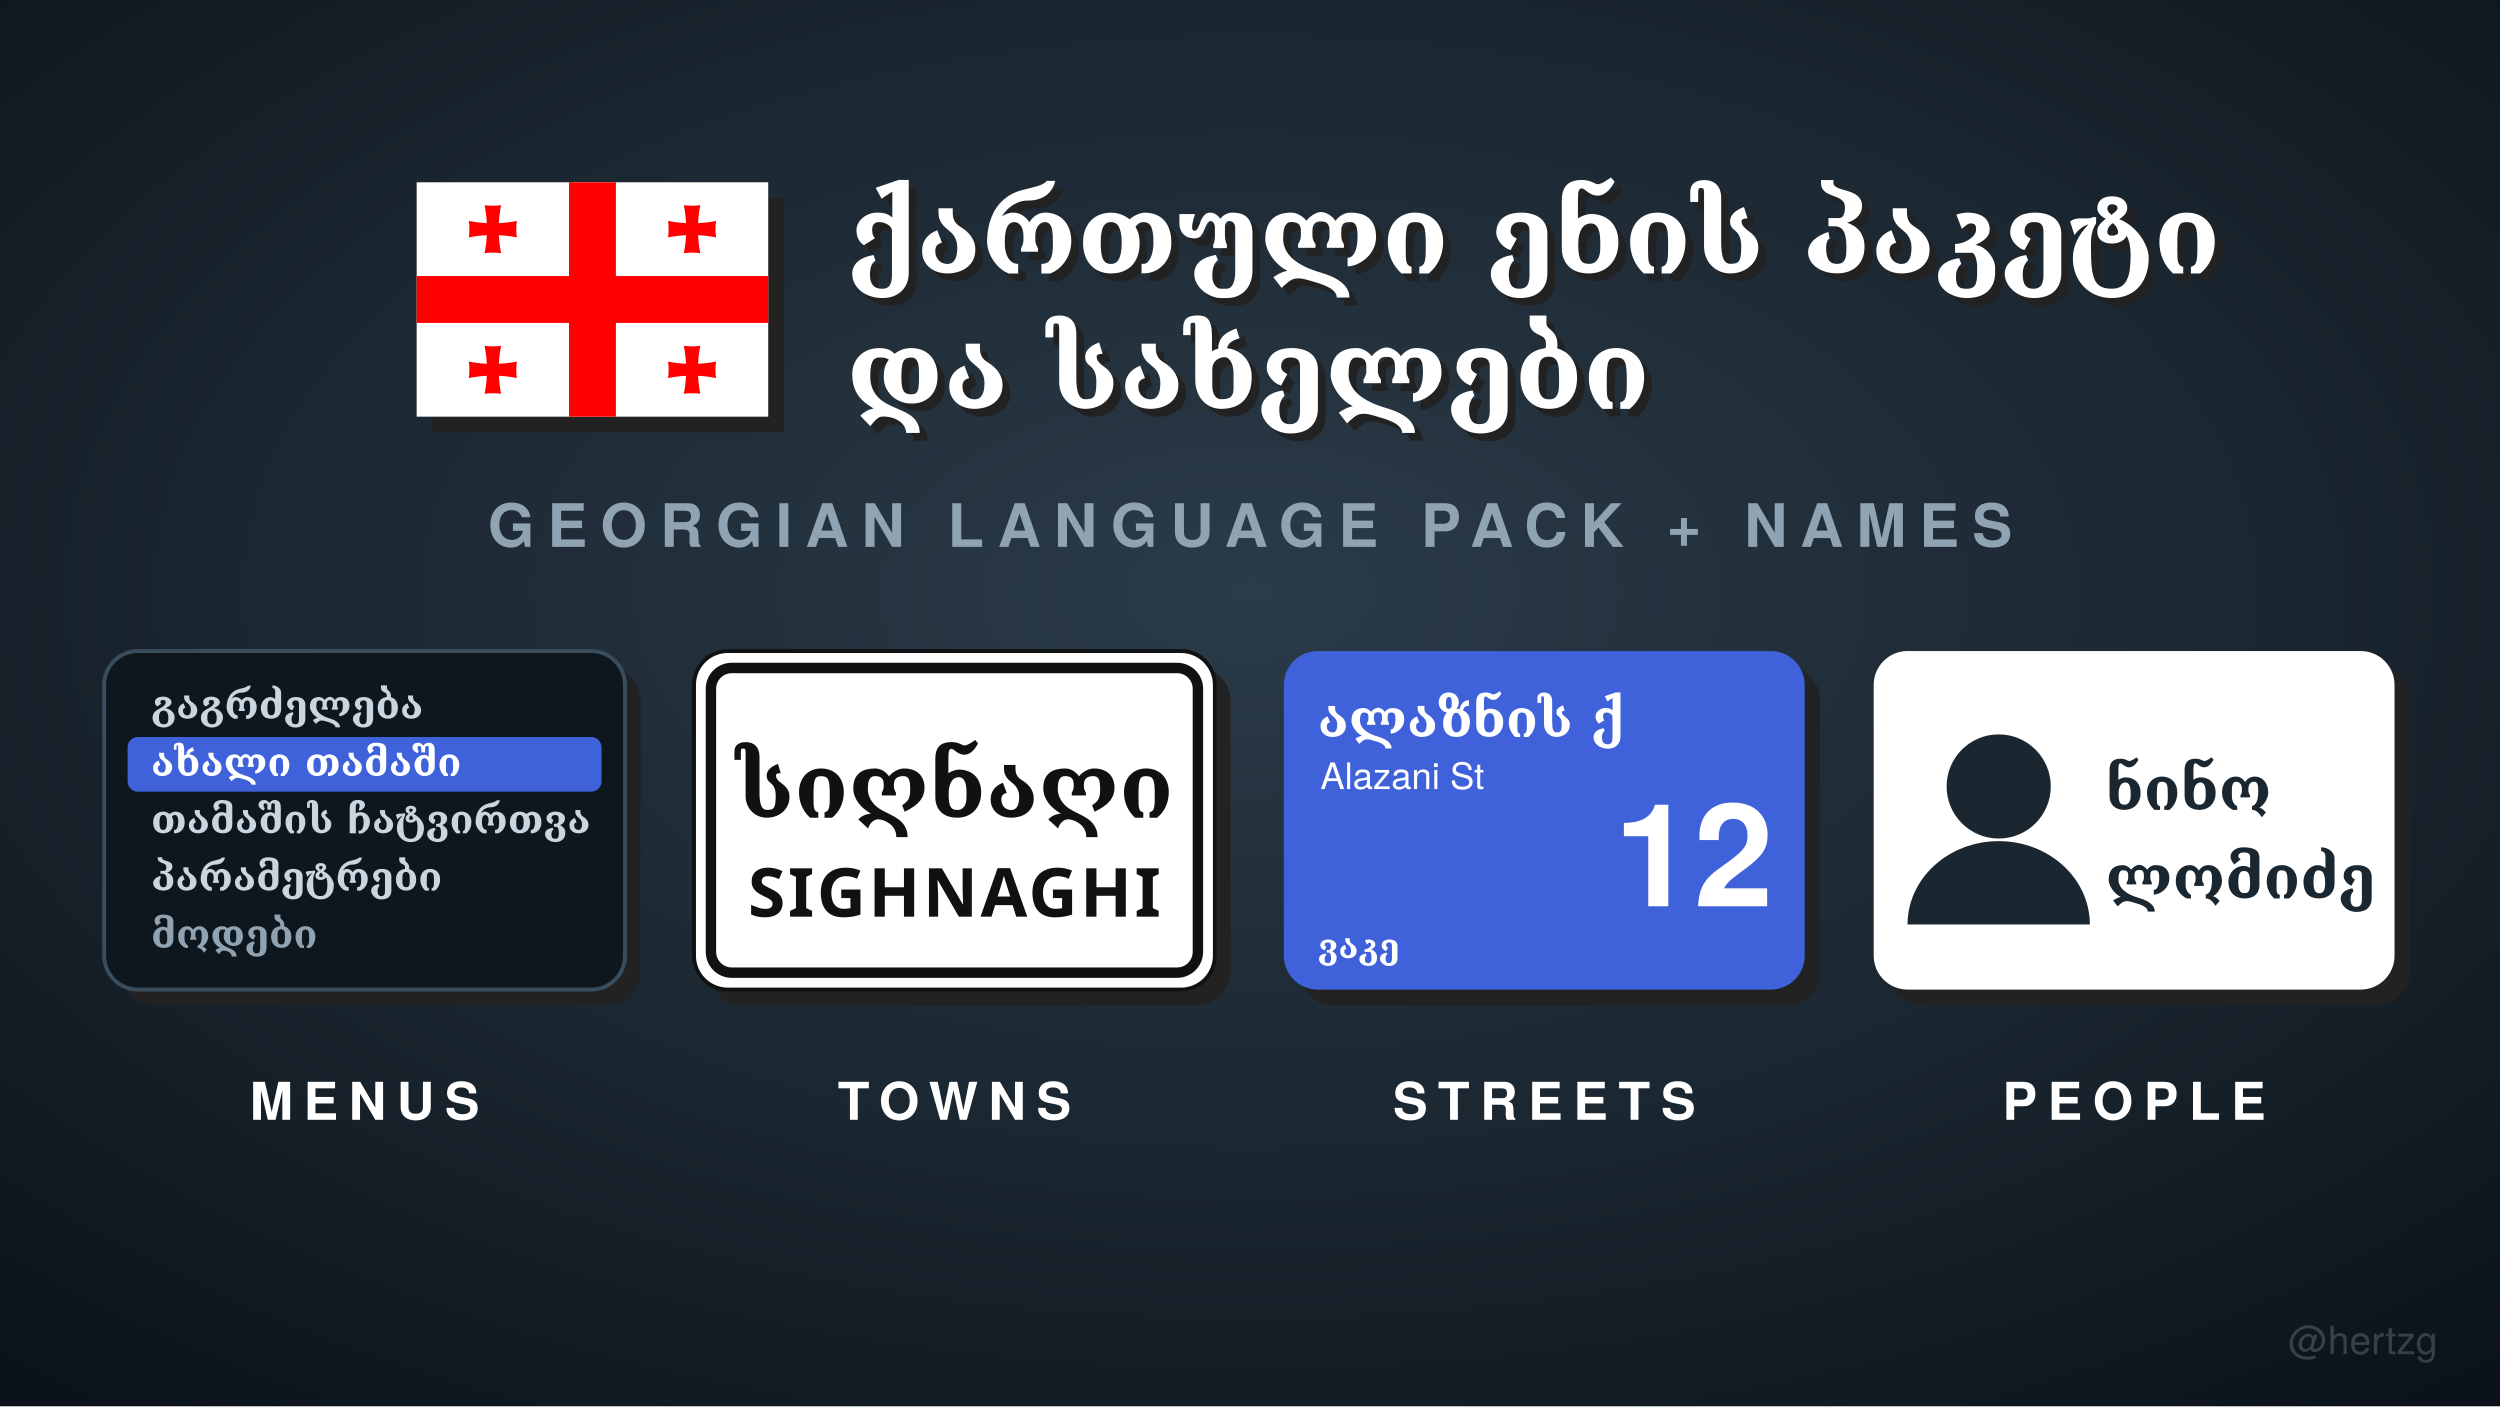
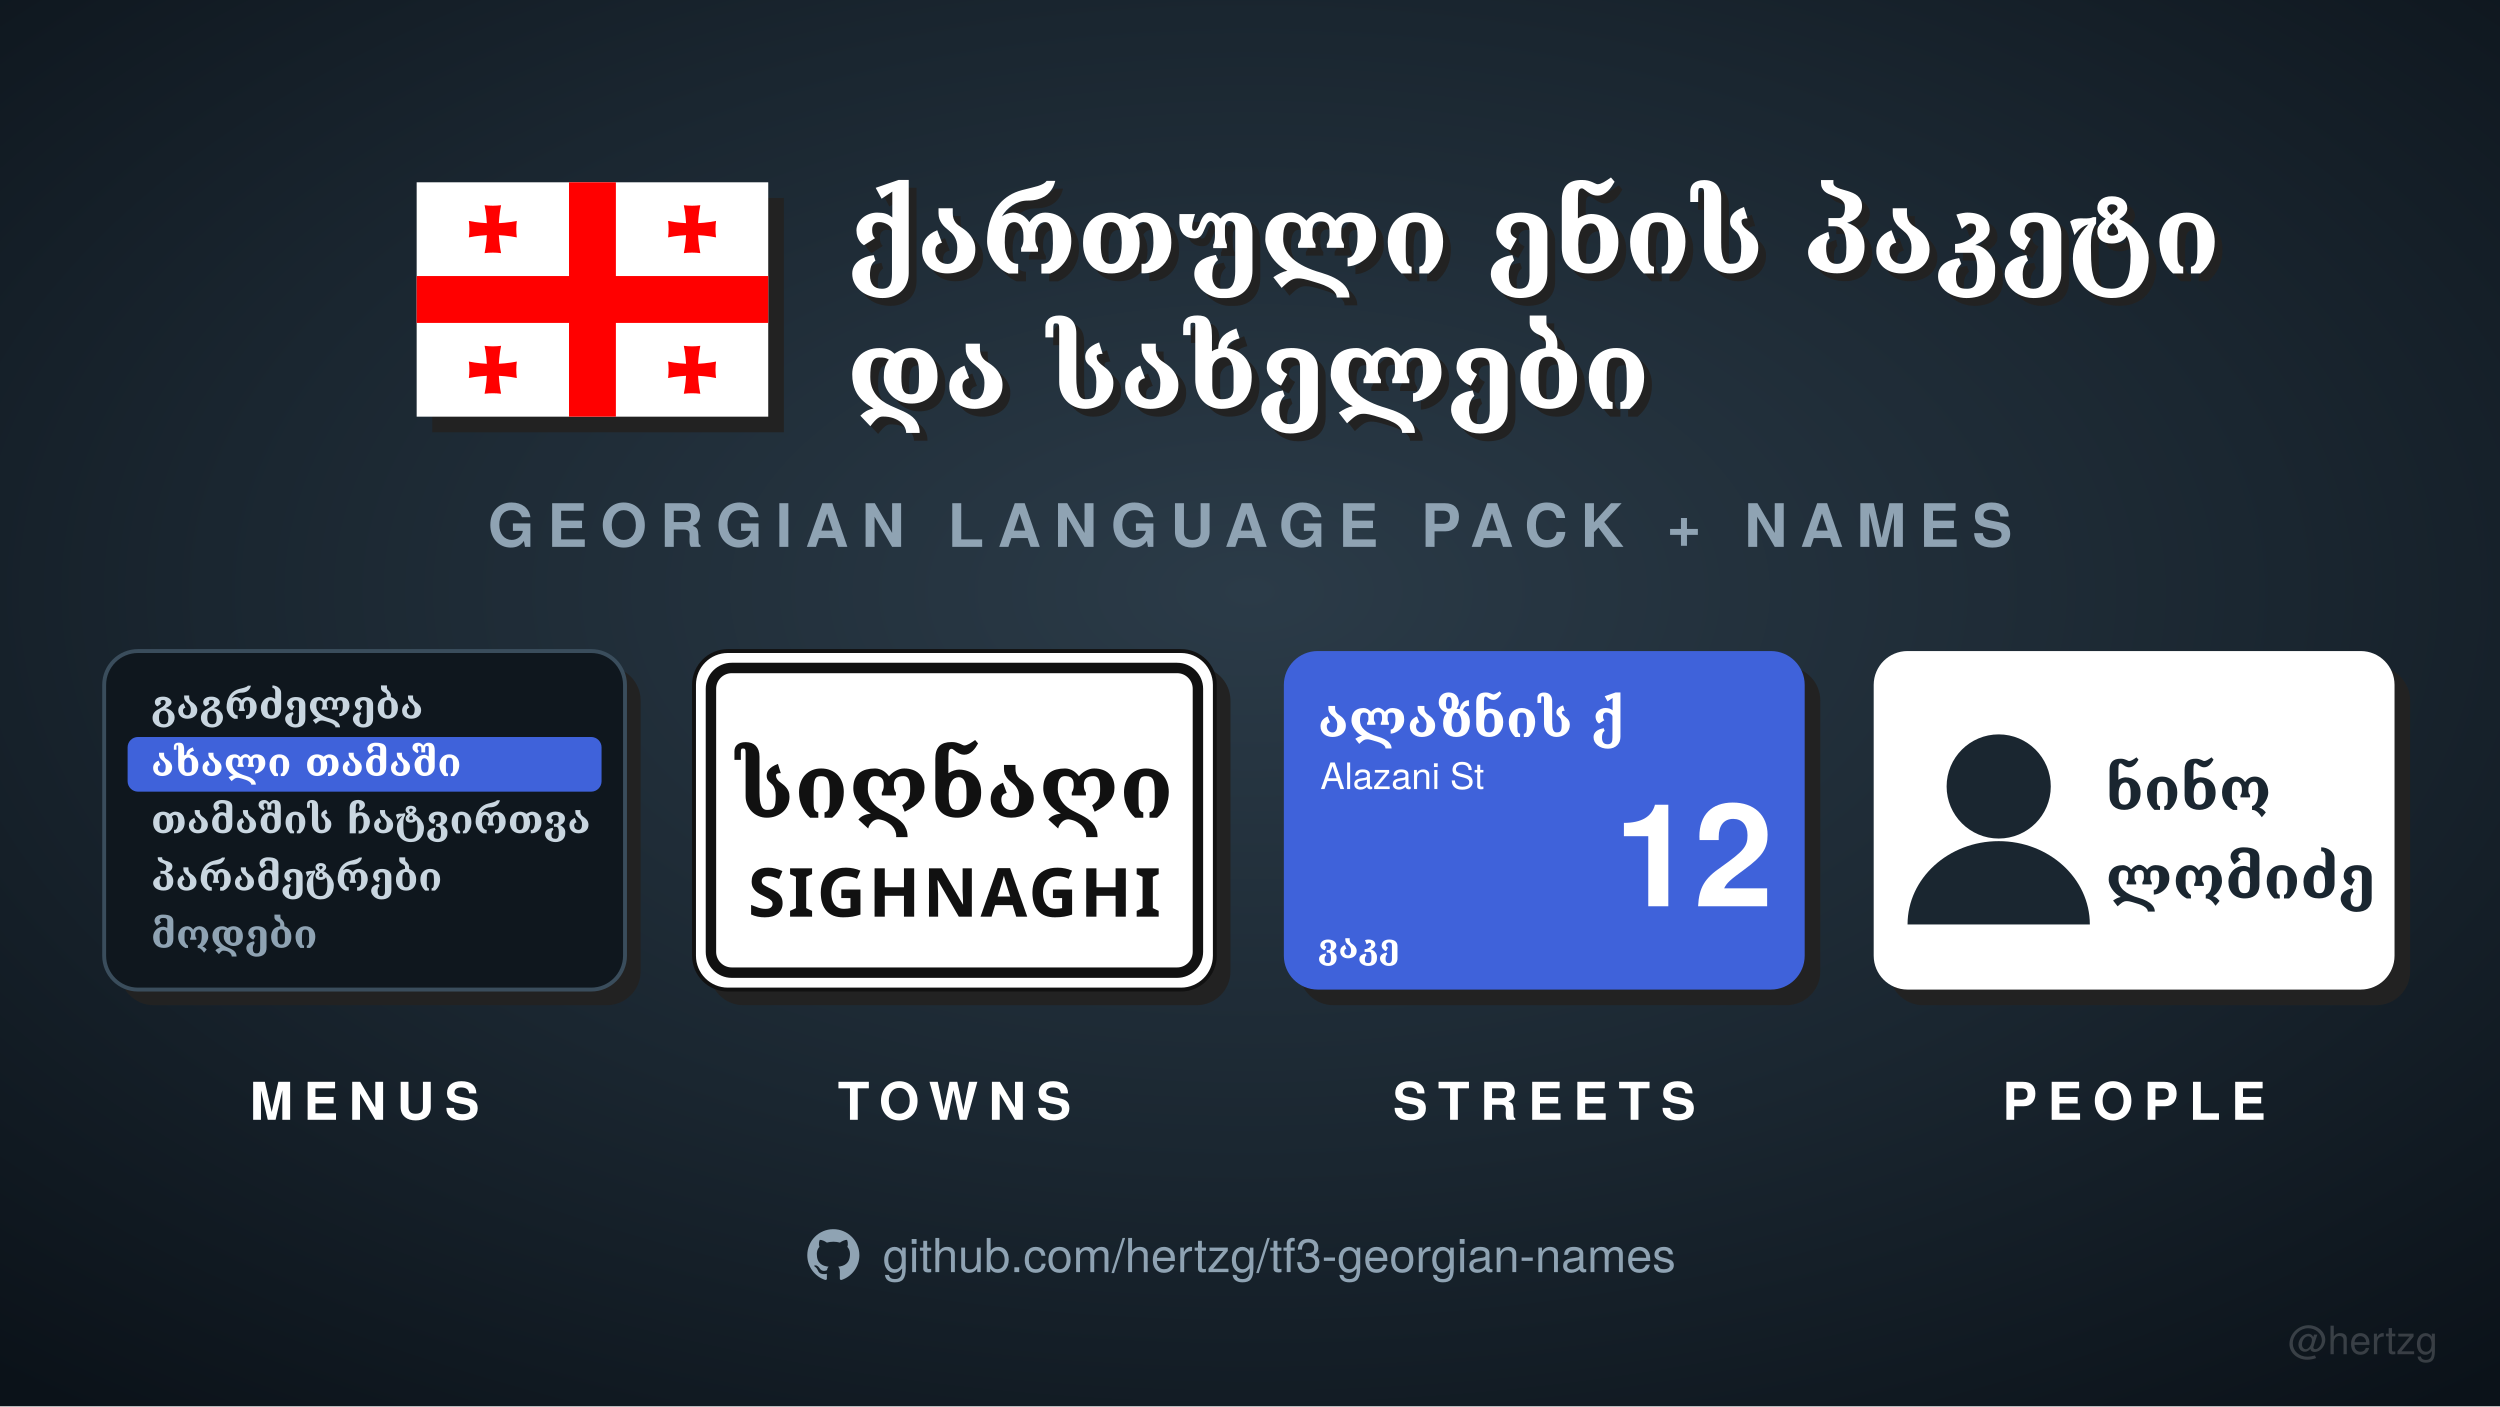
<svg xmlns="http://www.w3.org/2000/svg" xmlns:xlink="http://www.w3.org/1999/xlink" width="1920" height="1080" viewBox="0 0 1920 1080">
  <defs>
    <radialGradient id="bg" cx="50%" cy="42%" r="75%">
      <stop offset="0" stop-color="#2b3b48" />
      <stop offset="0.55" stop-color="#1a2630" />
      <stop offset="1" stop-color="#0b1219" />
    </radialGradient>
    <g id="flag">
      <path fill="#fff" d="m0 0h30v20H0z" />
      <g fill="#f00">
        <path d="m13 0h4v20h-4zM0 8h30v4H0z" />
        <g id="c">
          <g id="b">
            <path id="a" d="m5.797 1.954a5.4 5.4 0 0 0 1.406 0 10.4 10.4 0 0 0 0 4.092 5.4 5.4 0 0 0-1.406 0 10.4 10.4 0 0 0 0-4.092z" />
            <use transform="rotate(90,6.5,4)" xlink:href="#a" />
          </g>
          <use x="17" xlink:href="#b" />
        </g>
        <use y="12" xlink:href="#c" />
      </g>
    </g>
  </defs>
  <rect width="1920" height="1080" fill="url(#bg)" />
  <rect x="332" y="152" width="270" height="180" fill="#222" />
  <use xlink:href="#flag" transform="translate(320 140) scale(9)" />
  <g font-family=".SF Georgian" font-weight="800" font-size="84">
    <text x="656" y="216" fill="#222">ქართული ენის პაკეტი</text>
    <text x="656" y="320" fill="#222">და სახელები</text>
    <text x="650" y="210" fill="#ffffff">ქართული ენის პაკეტი</text>
    <text x="650" y="314" fill="#ffffff">და სახელები</text>
  </g>
  <text x="960" y="420" text-anchor="middle" font-family="Helvetica Neue" font-weight="700" font-size="46" letter-spacing="10" fill="#8fa3b3">GEORGIAN LANGUAGE PACK + NAMES</text>
  <g transform="translate(80 500)">
    <rect x="12" y="12" width="400" height="260" rx="26" fill="#222" />
    <rect width="400" height="260" rx="26" fill="#0f171e" stroke="#3a4d5c" stroke-width="3" />
    <g font-family=".SF Georgian" font-weight="600" font-size="30" fill="#c9d6e0">
      <text x="36" y="52">გაგრძელება</text>
      <rect x="18" y="66" width="364" height="42" rx="8" fill="#3f62da" />
      <text x="36" y="96" fill="#ffffff">ახალი თამაში</text>
      <text x="36" y="140">თამაშის ჩატვირთვა</text>
      <text x="36" y="184">პარამეტრები</text>
      <text x="36" y="228" fill="#8fa3b3">მოდები</text>
    </g>
  </g>
  <g transform="translate(533 500)">
    <rect x="12" y="12" width="400" height="260" rx="26" fill="#222" />
    <rect width="400" height="260" rx="26" fill="#ffffff" stroke="#111" stroke-width="3" />
    <rect x="13" y="13" width="374" height="234" rx="16" fill="none" stroke="#111" stroke-width="8" />
    <text x="200" y="128" text-anchor="middle" font-family=".SF Georgian" font-weight="600" font-size="68" fill="#111">სიღნაღი</text>
    <text x="200" y="204" text-anchor="middle" font-family="DIN Alternate" font-weight="700" font-size="52" letter-spacing="2" fill="#111">SIGHNAGHI</text>
  </g>
  <g transform="translate(986 500)">
    <rect x="12" y="12" width="400" height="260" rx="26" fill="#222" />
    <rect width="400" height="260" rx="26" fill="#3f62da" />
    <text x="26" y="66" font-family=".SF Georgian" font-weight="700" font-size="40" fill="#ffffff">ალაზნის ქ</text>
    <text x="28" y="106" font-family="Helvetica Neue" font-size="28" fill="#ffffff">Alazani St</text>
    <text x="376" y="196" text-anchor="end" font-family="Helvetica Neue" font-weight="700" font-size="110" fill="#ffffff">12</text>
    <text x="26" y="236" font-family=".SF Georgian" font-weight="700" font-size="26" fill="#ffffff">ვაკე</text>
  </g>
  <g transform="translate(1439 500)">
    <rect x="12" y="12" width="400" height="260" rx="26" fill="#222" />
    <rect width="400" height="260" rx="26" fill="#ffffff" />
    <circle cx="96" cy="104" r="40" fill="#1a2630" />
    <path d="M26 210 a70 64 0 0 1 140 0 z" fill="#1a2630" />
    <text x="178" y="122" font-family=".SF Georgian" font-weight="700" font-size="46" fill="#1a2630">ნინო</text>
    <text x="178" y="190" font-family=".SF Georgian" font-weight="700" font-size="46" fill="#1a2630">ლომიძე</text>
  </g>
  <g font-family="Helvetica Neue" font-weight="700" font-size="40" letter-spacing="8" text-anchor="middle" fill="#ffffff">
    <text x="280" y="860">MENUS</text>
    <text x="733" y="860">TOWNS</text>
    <text x="1186" y="860">STREETS</text>
    <text x="1639" y="860">PEOPLE</text>
  </g>
+   <g transform="translate(620 944) scale(2.5)" fill="#8fa3b3">
+     <path d="M8 0C3.58 0 0 3.58 0 8c0 3.54 2.29 6.53 5.47 7.59.4.07.55-.17.55-.38 0-.19-.01-.82-.01-1.49-2.01.37-2.53-.49-2.69-.94-.09-.23-.48-.94-.82-1.13-.28-.15-.68-.52-.01-.53.63-.01 1.08.58 1.23.82.72 1.21 1.87.87 2.33.66.07-.52.28-.87.51-1.07-1.78-.2-3.64-.89-3.64-3.95 0-.87.31-1.59.82-2.15-.08-.2-.36-1.02.08-2.12 0 0 .67-.21 2.2.82.64-.18 1.32-.27 2-.27.68 0 1.36.09 2 .27 1.53-1.04 2.2-.82 2.2-.82.44 1.1.16 1.92.08 2.12.51.56.82 1.27.82 2.15 0 3.07-1.87 3.75-3.65 3.95.29.25.54.73.54 1.48 0 1.07-.01 1.93-.01 2.2 0 .21.15.46.55.38A8.013 8.013 0 0016 8c0-4.42-3.58-8-8-8z" />
+   </g>
+   <text x="678" y="977" font-family="Helvetica Neue" font-size="36" fill="#8fa3b3">github.com/hertzg/tf3-georgian-names</text>
  <text x="1872" y="1040" text-anchor="end" font-family="Helvetica Neue" font-size="30" fill="#ffffff" fill-opacity="0.18">@hertzg</text>
</svg>
